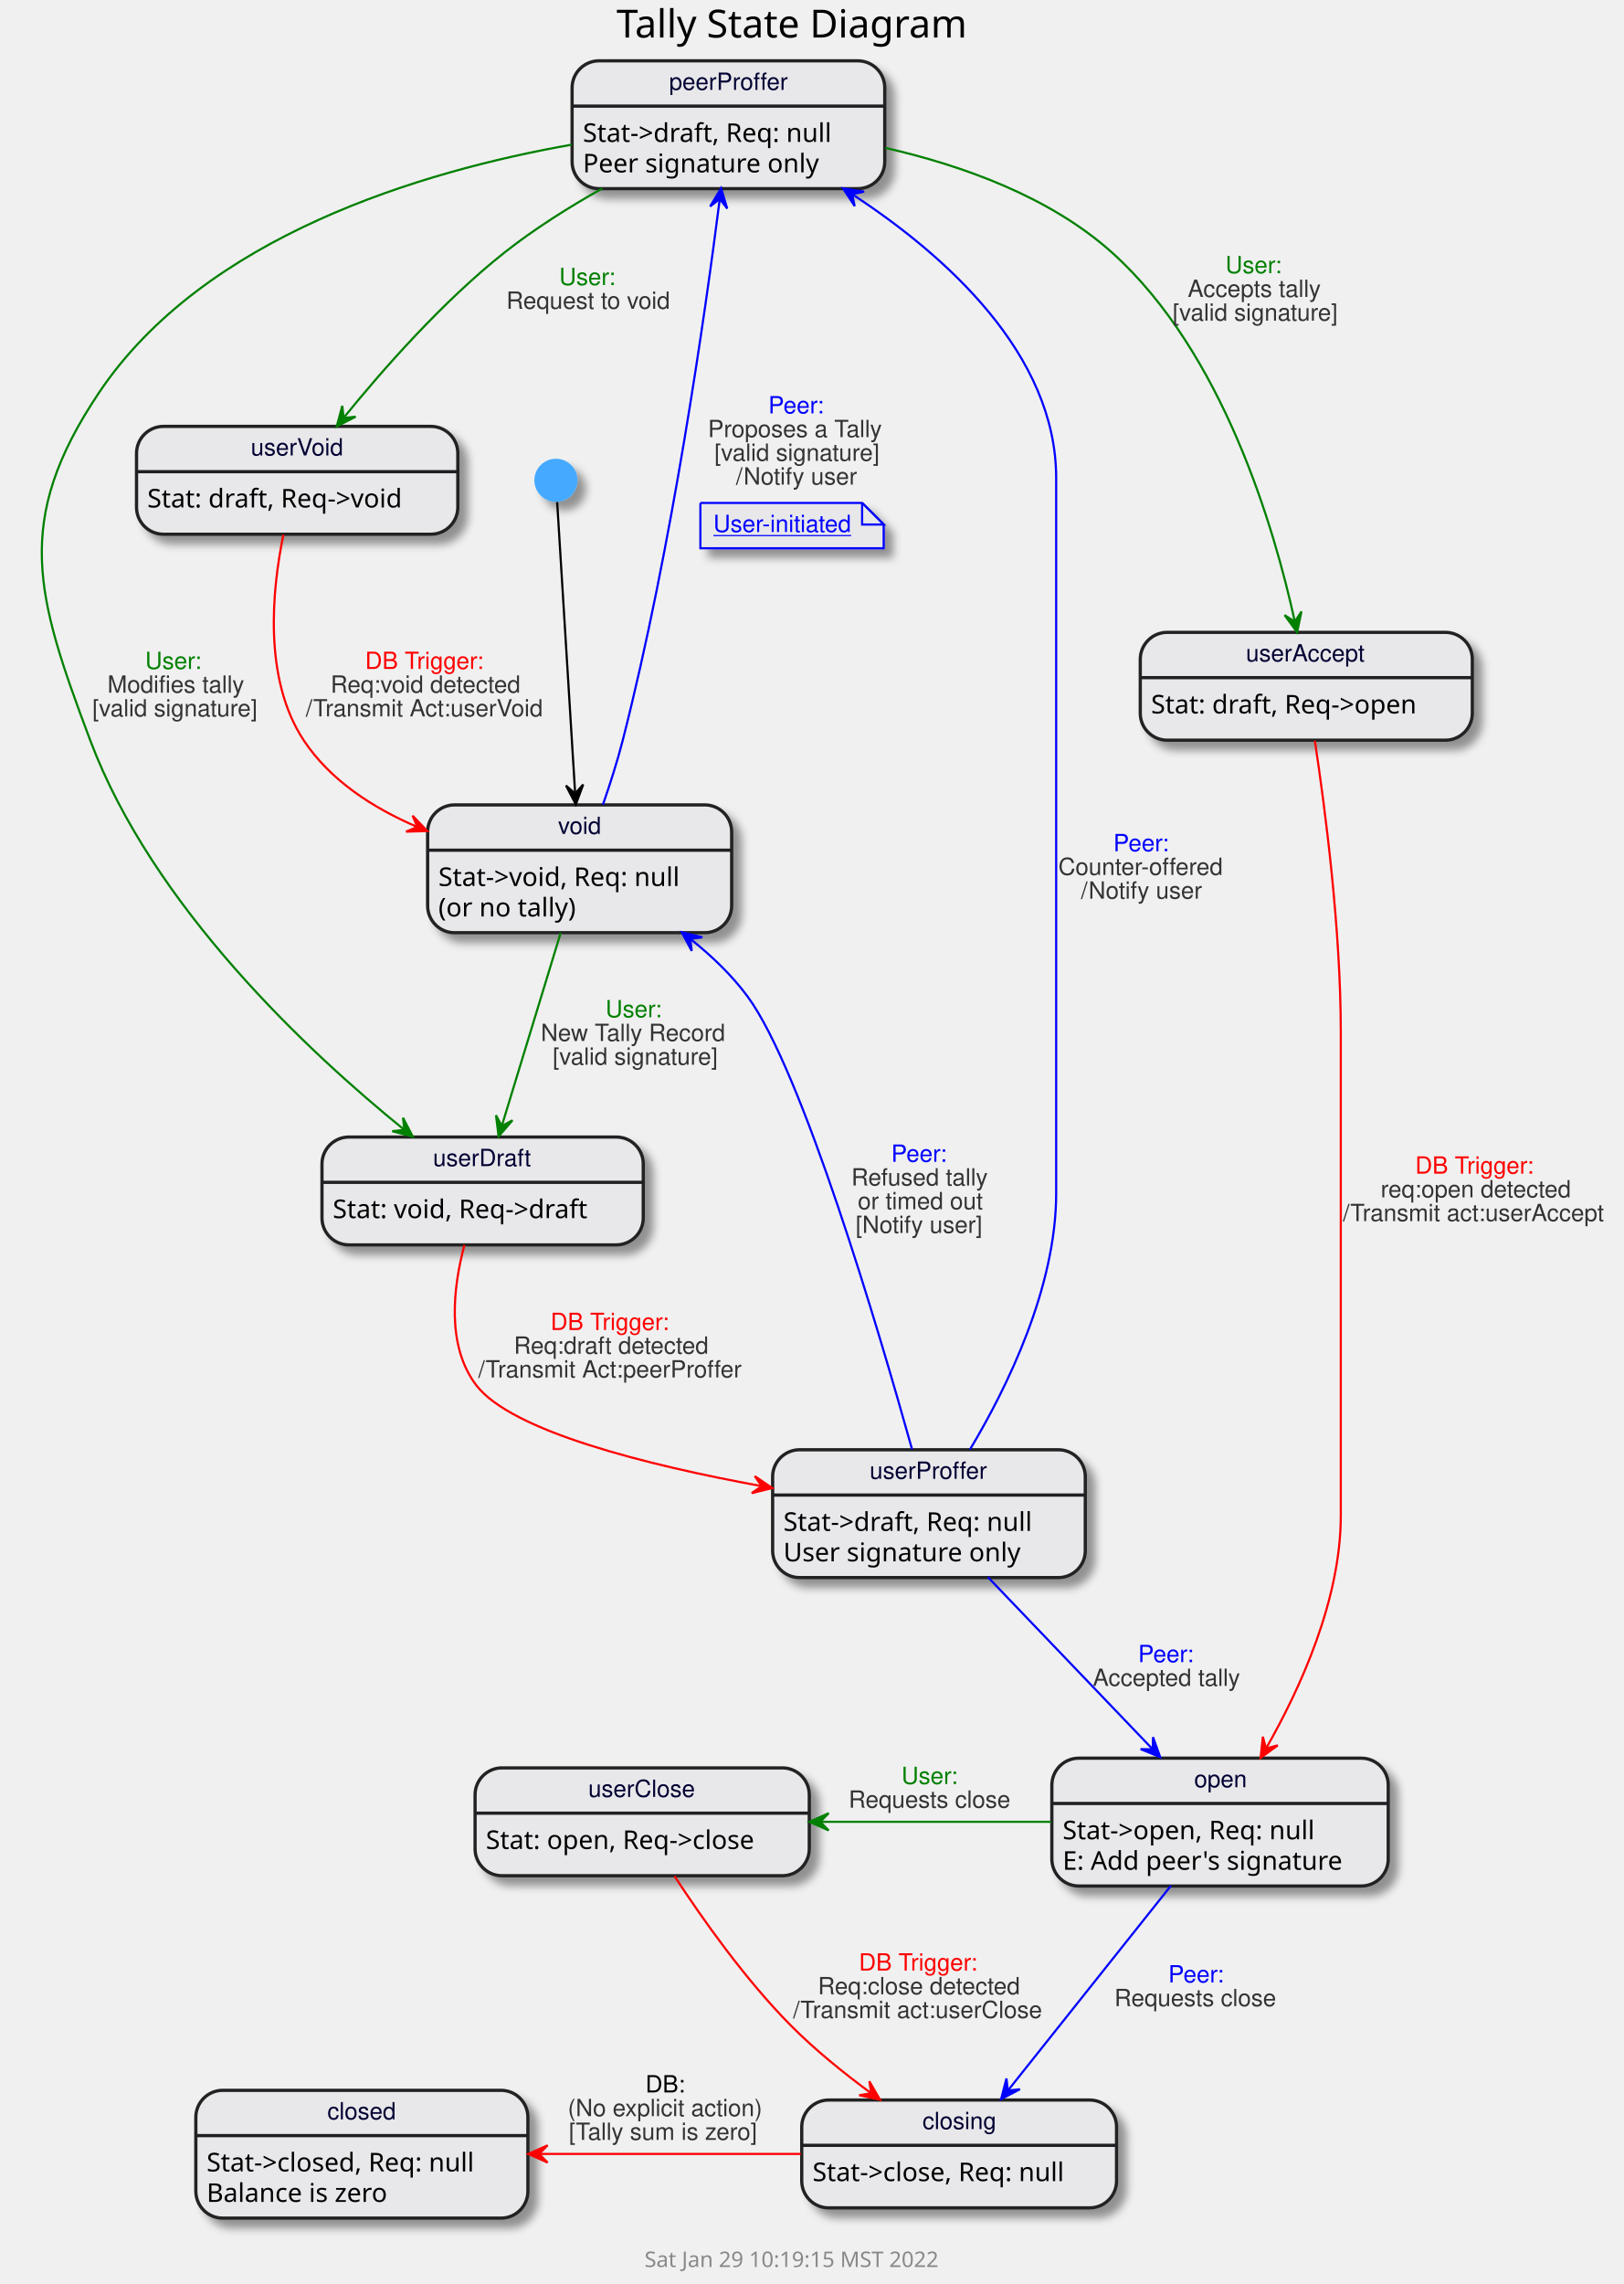
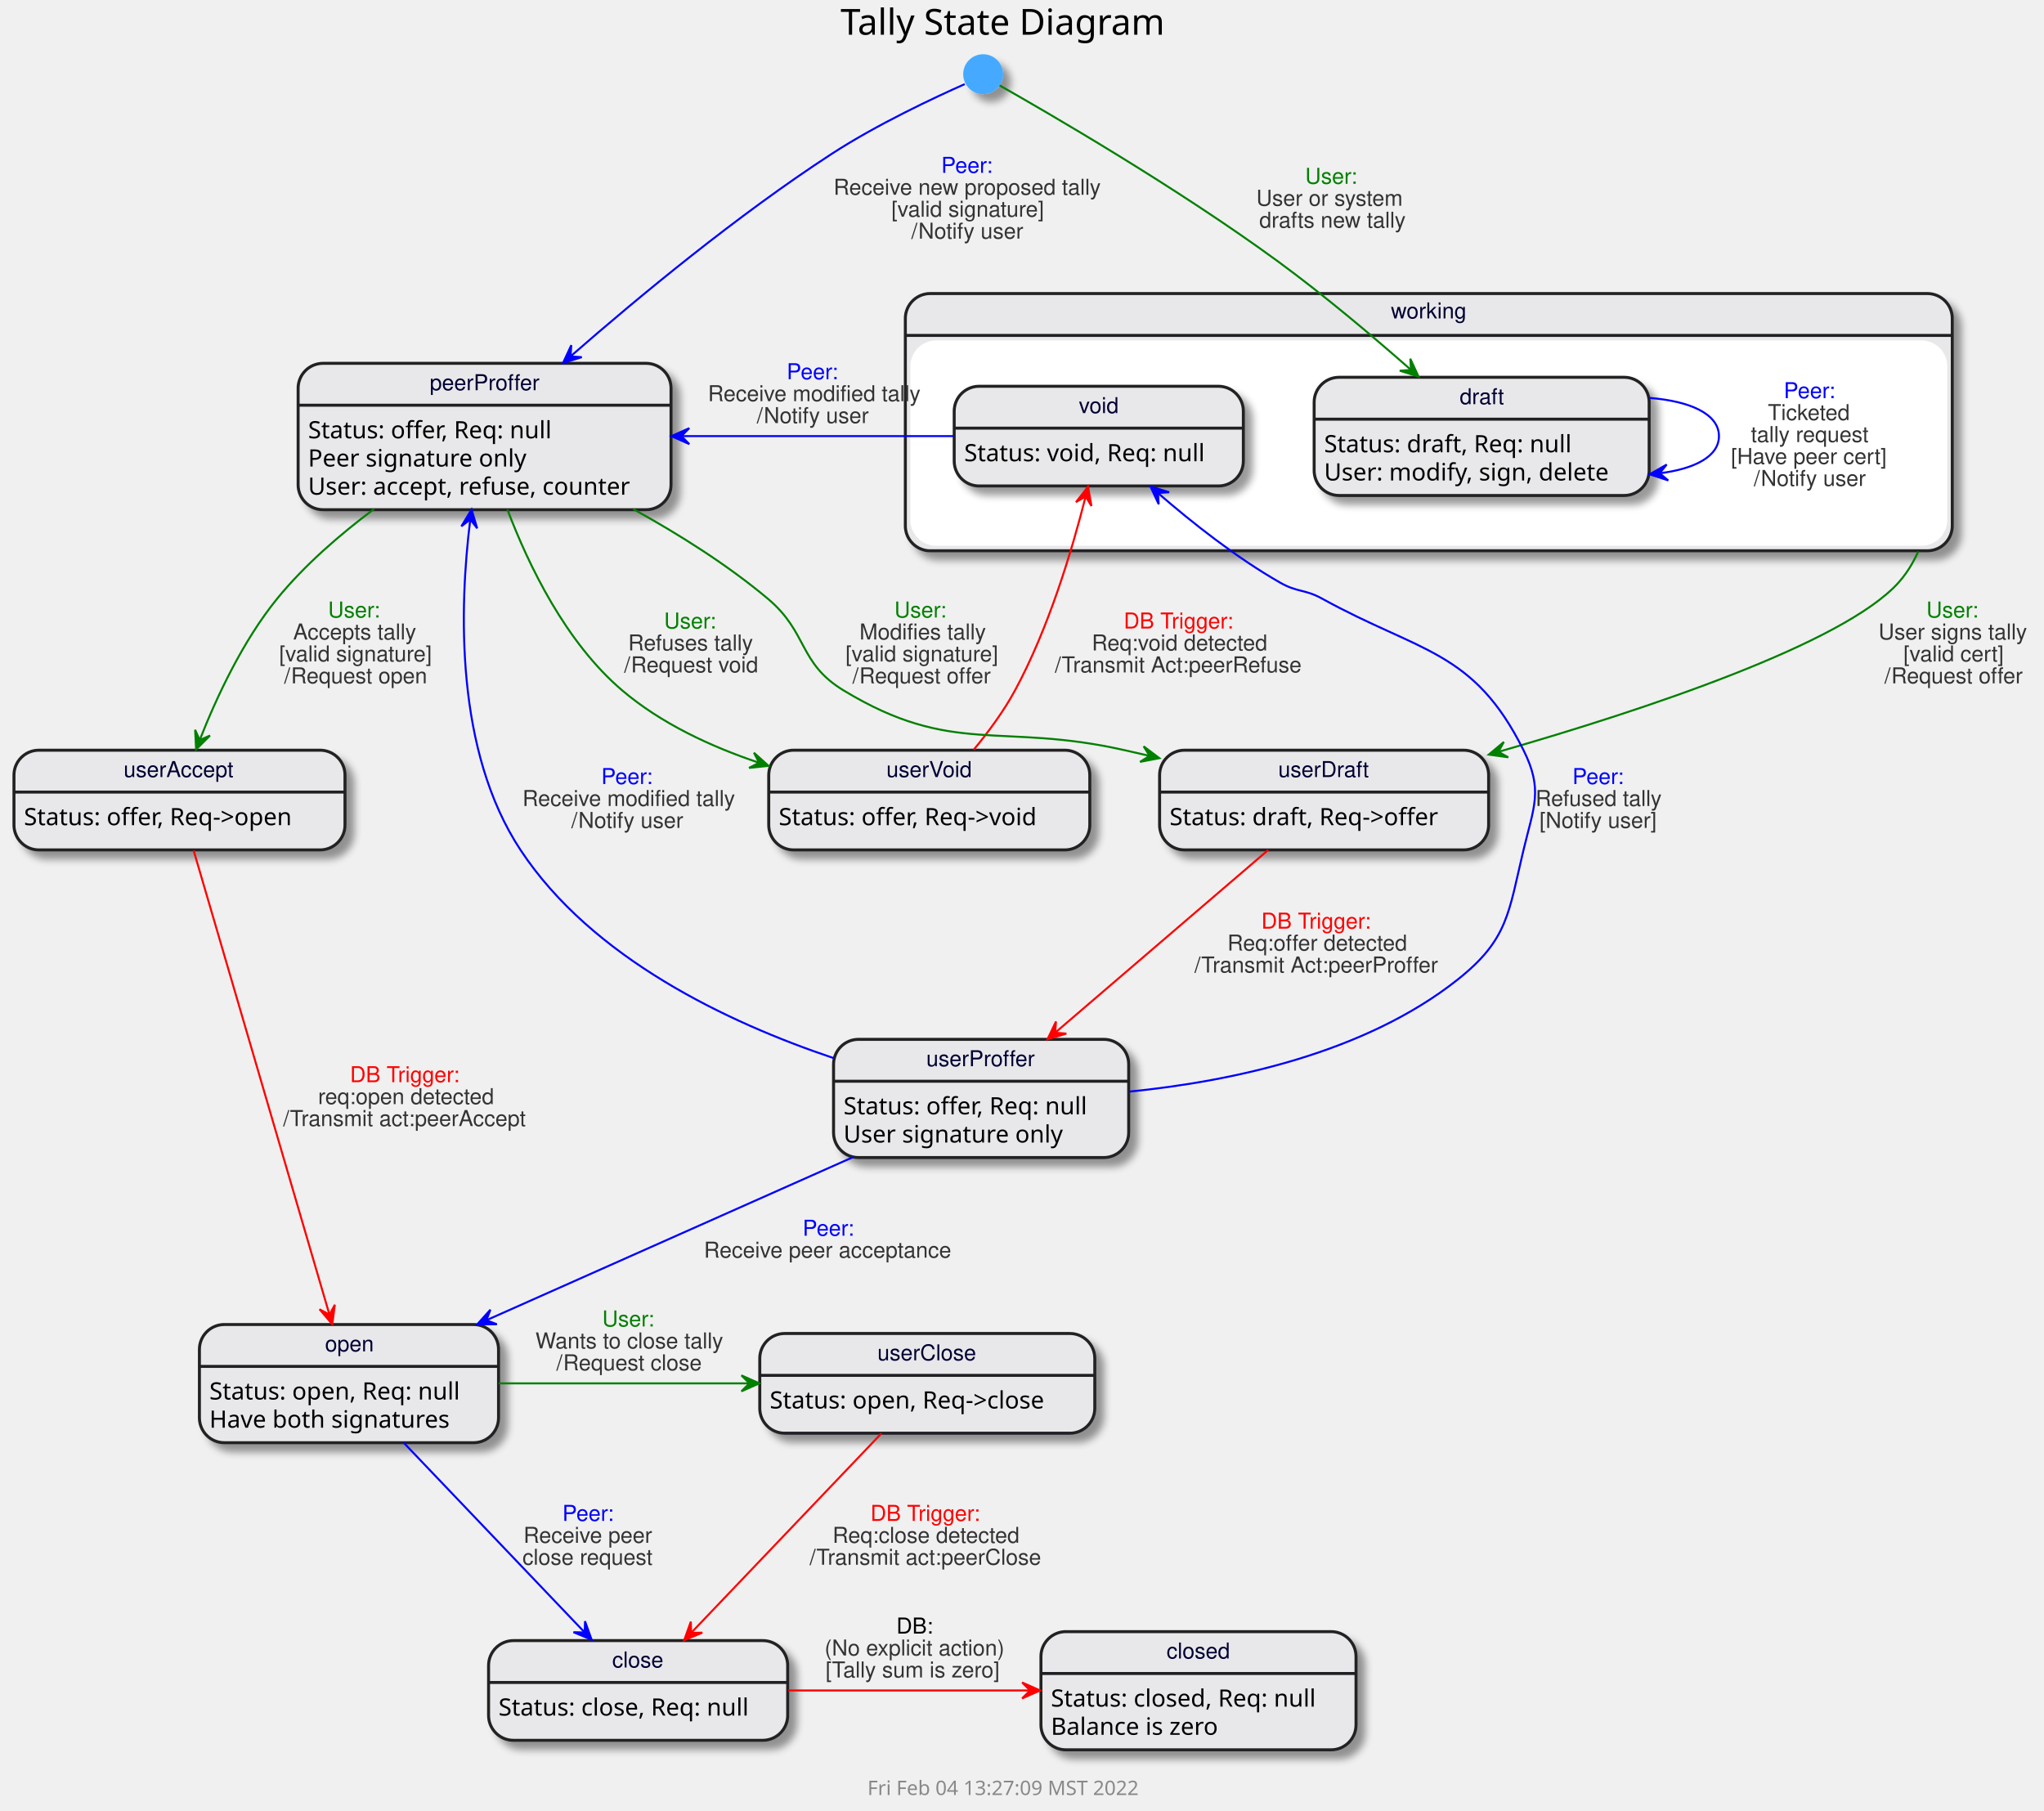
- <svg xmlns="http://www.w3.org/2000/svg" xmlns:xlink="http://www.w3.org/1999/xlink" contentScriptType="application/ecmascript" contentStyleType="text/css" height="1059px" preserveAspectRatio="none" style="width:753px;height:1059px;background:#FFFFFF;" version="1.1" viewBox="0 0 753 1059" width="753px" zoomAndPan="magnify">
+ <svg xmlns="http://www.w3.org/2000/svg" contentScriptType="application/ecmascript" contentStyleType="text/css" height="908px" preserveAspectRatio="none" style="width:1025px;height:908px;background:#FFFFFF;" version="1.1" viewBox="0 0 1025 908" width="1025px" zoomAndPan="magnify">
  <defs>
-     <filter height="300%" id="f16fjpm9zbuofc" width="300%" x="-1" y="-1">
+     <filter height="300%" id="f1y1igtn7e73hd" width="300%" x="-1" y="-1">
      <feGaussianBlur result="blurOut" stdDeviation="2.0" />
      <feColorMatrix in="blurOut" result="blurOut2" type="matrix" values="0 0 0 0 0 0 0 0 0 0 0 0 0 0 0 0 0 0 .4 0" />
      <feOffset dx="4.0" dy="4.0" in="blurOut2" result="blurOut3" />
      <feBlend in="SourceGraphic" in2="blurOut3" mode="normal" />
    </filter>
  </defs>
  <g>
-     <text fill="#000000" font-family="sans-serif" font-size="18" lengthAdjust="spacing" textLength="169" x="285.91" y="17.402">Tally State Diagram</text>
-     <ellipse cx="257.82" cy="222.699" fill="#44AAFF" filter="url(#f16fjpm9zbuofc)" rx="10" ry="10" style="stroke:none;stroke-width:1.0;" />
-     <g id="void">
-       <rect fill="#E8E8EA" filter="url(#f16fjpm9zbuofc)" height="59.266" rx="12.5" ry="12.5" style="stroke:#202024;stroke-width:1.5;" width="141" x="198.32" y="373.199" />
-       <line style="stroke:#202024;stroke-width:1.5;" x1="198.32" x2="339.32" y1="394.199" y2="394.199" />
-       <text fill="#000033" font-family="Helvetica" font-size="11" lengthAdjust="spacing" textLength="20" x="258.82" y="386.669">void</text>
-       <text fill="#000000" font-family="sans-serif" font-size="12" lengthAdjust="spacing" textLength="121" x="203.32" y="410.801">Stat-&gt;void, Req: null</text>
-       <text fill="#000000" font-family="sans-serif" font-size="12" lengthAdjust="spacing" textLength="65" x="203.32" y="424.934">(or no tally)</text>
+     <text fill="#000000" font-family="sans-serif" font-size="18" lengthAdjust="spacing" textLength="169" x="421.5" y="17.402">Tally State Diagram</text>
+     <rect fill="#E8E8EA" filter="url(#f1y1igtn7e73hd)" height="129" rx="12.5" ry="12.5" style="stroke:#202024;stroke-width:1.5;" width="525" x="454" y="147.199" />
+     <rect fill="#FFFFFF" height="102" rx="12.5" ry="12.5" style="stroke:#FFFFFF;stroke-width:1.0;" width="519" x="457" y="171.199" />
+     <line style="stroke:#202024;stroke-width:1.5;" x1="454" x2="979" y1="168.199" y2="168.199" />
+     <text fill="#000033" font-family="Helvetica" font-size="11" lengthAdjust="spacing" textLength="38" x="697.5" y="159.669">working</text>
+     <g id="working.draft">
+       <rect fill="#E8E8EA" filter="url(#f1y1igtn7e73hd)" height="59.266" rx="12.5" ry="12.5" style="stroke:#202024;stroke-width:1.5;" width="168" x="659" y="189.199" />
+       <line style="stroke:#202024;stroke-width:1.5;" x1="659" x2="827" y1="210.199" y2="210.199" />
+       <text fill="#000033" font-family="Helvetica" font-size="11" lengthAdjust="spacing" textLength="22" x="732" y="202.669">draft</text>
+       <text fill="#000000" font-family="sans-serif" font-size="12" lengthAdjust="spacing" textLength="129" x="664" y="226.801">Status: draft, Req: null</text>
+       <text fill="#000000" font-family="sans-serif" font-size="12" lengthAdjust="spacing" textLength="148" x="664" y="240.934">User: modify, sign, delete</text>
+     </g>
+     <g id="working.void">
+       <rect fill="#E8E8EA" filter="url(#f1y1igtn7e73hd)" height="50" rx="12.5" ry="12.5" style="stroke:#202024;stroke-width:1.5;" width="145" x="478.5" y="193.699" />
+       <line style="stroke:#202024;stroke-width:1.5;" x1="478.5" x2="623.5" y1="214.699" y2="214.699" />
+       <text fill="#000033" font-family="Helvetica" font-size="11" lengthAdjust="spacing" textLength="20" x="541" y="207.169">void</text>
+       <text fill="#000000" font-family="sans-serif" font-size="12" lengthAdjust="spacing" textLength="125" x="483.5" y="231.301">Status: void, Req: null</text>
    </g>
    <g id="userVoid">
-       <rect fill="#E8E8EA" filter="url(#f16fjpm9zbuofc)" height="50" rx="12.5" ry="12.5" style="stroke:#202024;stroke-width:1.5;" width="149" x="63.32" y="197.699" />
-       <line style="stroke:#202024;stroke-width:1.5;" x1="63.32" x2="212.32" y1="218.699" y2="218.699" />
-       <text fill="#000033" font-family="Helvetica" font-size="11" lengthAdjust="spacing" textLength="43" x="116.32" y="211.169">userVoid</text>
-       <text fill="#000000" font-family="sans-serif" font-size="12" lengthAdjust="spacing" textLength="129" x="68.32" y="235.301">Stat: draft, Req-&gt;void</text>
+       <rect fill="#E8E8EA" filter="url(#f1y1igtn7e73hd)" height="50" rx="12.5" ry="12.5" style="stroke:#202024;stroke-width:1.5;" width="161" x="385.5" y="376.199" />
+       <line style="stroke:#202024;stroke-width:1.5;" x1="385.5" x2="546.5" y1="397.199" y2="397.199" />
+       <text fill="#000033" font-family="Helvetica" font-size="11" lengthAdjust="spacing" textLength="43" x="444.5" y="389.669">userVoid</text>
+       <text fill="#000000" font-family="sans-serif" font-size="12" lengthAdjust="spacing" textLength="141" x="390.5" y="413.801">Status: offer, Req-&gt;void</text>
    </g>
    <g id="userAccept">
-       <rect fill="#E8E8EA" filter="url(#f16fjpm9zbuofc)" height="50" rx="12.5" ry="12.5" style="stroke:#202024;stroke-width:1.5;" width="154" x="528.82" y="293.199" />
-       <line style="stroke:#202024;stroke-width:1.5;" x1="528.82" x2="682.82" y1="314.199" y2="314.199" />
-       <text fill="#000033" font-family="Helvetica" font-size="11" lengthAdjust="spacing" textLength="56" x="577.82" y="306.669">userAccept</text>
-       <text fill="#000000" font-family="sans-serif" font-size="12" lengthAdjust="spacing" textLength="134" x="533.82" y="330.801">Stat: draft, Req-&gt;open</text>
+       <rect fill="#E8E8EA" filter="url(#f1y1igtn7e73hd)" height="50" rx="12.5" ry="12.5" style="stroke:#202024;stroke-width:1.5;" width="166" x="7" y="376.199" />
+       <line style="stroke:#202024;stroke-width:1.5;" x1="7" x2="173" y1="397.199" y2="397.199" />
+       <text fill="#000033" font-family="Helvetica" font-size="11" lengthAdjust="spacing" textLength="56" x="62" y="389.669">userAccept</text>
+       <text fill="#000000" font-family="sans-serif" font-size="12" lengthAdjust="spacing" textLength="146" x="12" y="413.801">Status: offer, Req-&gt;open</text>
    </g>
    <g id="userDraft">
-       <rect fill="#E8E8EA" filter="url(#f16fjpm9zbuofc)" height="50" rx="12.5" ry="12.5" style="stroke:#202024;stroke-width:1.5;" width="149" x="149.32" y="527.199" />
-       <line style="stroke:#202024;stroke-width:1.5;" x1="149.32" x2="298.32" y1="548.199" y2="548.199" />
-       <text fill="#000033" font-family="Helvetica" font-size="11" lengthAdjust="spacing" textLength="46" x="200.82" y="540.669">userDraft</text>
-       <text fill="#000000" font-family="sans-serif" font-size="12" lengthAdjust="spacing" textLength="129" x="154.32" y="564.801">Stat: void, Req-&gt;draft</text>
+       <rect fill="#E8E8EA" filter="url(#f1y1igtn7e73hd)" height="50" rx="12.5" ry="12.5" style="stroke:#202024;stroke-width:1.5;" width="165" x="581.5" y="376.199" />
+       <line style="stroke:#202024;stroke-width:1.5;" x1="581.5" x2="746.5" y1="397.199" y2="397.199" />
+       <text fill="#000033" font-family="Helvetica" font-size="11" lengthAdjust="spacing" textLength="46" x="641" y="389.669">userDraft</text>
+       <text fill="#000000" font-family="sans-serif" font-size="12" lengthAdjust="spacing" textLength="145" x="586.5" y="413.801">Status: draft, Req-&gt;offer</text>
    </g>
    <g id="userClose">
-       <rect fill="#E8E8EA" filter="url(#f16fjpm9zbuofc)" height="50" rx="12.5" ry="12.5" style="stroke:#202024;stroke-width:1.5;" width="155" x="220.32" y="819.699" />
-       <line style="stroke:#202024;stroke-width:1.5;" x1="220.32" x2="375.32" y1="840.699" y2="840.699" />
-       <text fill="#000033" font-family="Helvetica" font-size="11" lengthAdjust="spacing" textLength="50" x="272.82" y="833.169">userClose</text>
-       <text fill="#000000" font-family="sans-serif" font-size="12" lengthAdjust="spacing" textLength="135" x="225.32" y="857.301">Stat: open, Req-&gt;close</text>
+       <rect fill="#E8E8EA" filter="url(#f1y1igtn7e73hd)" height="50" rx="12.5" ry="12.5" style="stroke:#202024;stroke-width:1.5;" width="168" x="381" y="668.699" />
+       <line style="stroke:#202024;stroke-width:1.5;" x1="381" x2="549" y1="689.699" y2="689.699" />
+       <text fill="#000033" font-family="Helvetica" font-size="11" lengthAdjust="spacing" textLength="50" x="440" y="682.169">userClose</text>
+       <text fill="#000000" font-family="sans-serif" font-size="12" lengthAdjust="spacing" textLength="148" x="386" y="706.301">Status: open, Req-&gt;close</text>
    </g>
    <g id="open">
-       <rect fill="#E8E8EA" filter="url(#f16fjpm9zbuofc)" height="59.266" rx="12.5" ry="12.5" style="stroke:#202024;stroke-width:1.5;" width="156" x="487.82" y="815.199" />
-       <line style="stroke:#202024;stroke-width:1.5;" x1="487.82" x2="643.82" y1="836.199" y2="836.199" />
-       <text fill="#000033" font-family="Helvetica" font-size="11" lengthAdjust="spacing" textLength="24" x="553.82" y="828.669">open</text>
-       <text fill="#000000" font-family="sans-serif" font-size="12" lengthAdjust="spacing" textLength="126" x="492.82" y="852.801">Stat-&gt;open, Req: null</text>
-       <text fill="#000000" font-family="sans-serif" font-size="12" lengthAdjust="spacing" textLength="136" x="492.82" y="866.934">E: Add peer's signature</text>
+       <rect fill="#E8E8EA" filter="url(#f1y1igtn7e73hd)" height="59.266" rx="12.5" ry="12.5" style="stroke:#202024;stroke-width:1.5;" width="150" x="100" y="664.199" />
+       <line style="stroke:#202024;stroke-width:1.5;" x1="100" x2="250" y1="685.199" y2="685.199" />
+       <text fill="#000033" font-family="Helvetica" font-size="11" lengthAdjust="spacing" textLength="24" x="163" y="677.669">open</text>
+       <text fill="#000000" font-family="sans-serif" font-size="12" lengthAdjust="spacing" textLength="130" x="105" y="701.801">Status: open, Req: null</text>
+       <text fill="#000000" font-family="sans-serif" font-size="12" lengthAdjust="spacing" textLength="122" x="105" y="715.934">Have both signatures</text>
    </g>
-     <g id="closing">
-       <rect fill="#E8E8EA" filter="url(#f16fjpm9zbuofc)" height="50" rx="12.5" ry="12.5" style="stroke:#202024;stroke-width:1.5;" width="146" x="371.82" y="973.699" />
-       <line style="stroke:#202024;stroke-width:1.5;" x1="371.82" x2="517.82" y1="994.699" y2="994.699" />
-       <text fill="#000033" font-family="Helvetica" font-size="11" lengthAdjust="spacing" textLength="34" x="427.82" y="987.169">closing</text>
-       <text fill="#000000" font-family="sans-serif" font-size="12" lengthAdjust="spacing" textLength="126" x="376.82" y="1011.301">Stat-&gt;close, Req: null</text>
+     <g id="close">
+       <rect fill="#E8E8EA" filter="url(#f1y1igtn7e73hd)" height="50" rx="12.5" ry="12.5" style="stroke:#202024;stroke-width:1.5;" width="150" x="245" y="822.699" />
+       <line style="stroke:#202024;stroke-width:1.5;" x1="245" x2="395" y1="843.699" y2="843.699" />
+       <text fill="#000033" font-family="Helvetica" font-size="11" lengthAdjust="spacing" textLength="26" x="307" y="836.169">close</text>
+       <text fill="#000000" font-family="sans-serif" font-size="12" lengthAdjust="spacing" textLength="130" x="250" y="860.301">Status: close, Req: null</text>
    </g>
    <g id="peerProffer">
-       <rect fill="#E8E8EA" filter="url(#f16fjpm9zbuofc)" height="59.266" rx="12.5" ry="12.5" style="stroke:#202024;stroke-width:1.5;" width="145" x="265.32" y="28.199" />
-       <line style="stroke:#202024;stroke-width:1.5;" x1="265.32" x2="410.32" y1="49.199" y2="49.199" />
-       <text fill="#000033" font-family="Helvetica" font-size="11" lengthAdjust="spacing" textLength="55" x="310.32" y="41.669">peerProffer</text>
-       <text fill="#000000" font-family="sans-serif" font-size="12" lengthAdjust="spacing" textLength="125" x="270.32" y="65.801">Stat-&gt;draft, Req: null</text>
-       <text fill="#000000" font-family="sans-serif" font-size="12" lengthAdjust="spacing" textLength="110" x="270.32" y="79.934">Peer signature only</text>
+       <rect fill="#E8E8EA" filter="url(#f1y1igtn7e73hd)" height="73.398" rx="12.5" ry="12.5" style="stroke:#202024;stroke-width:1.5;" width="187" x="149.5" y="182.199" />
+       <line style="stroke:#202024;stroke-width:1.5;" x1="149.5" x2="336.5" y1="203.199" y2="203.199" />
+       <text fill="#000033" font-family="Helvetica" font-size="11" lengthAdjust="spacing" textLength="55" x="215.5" y="195.669">peerProffer</text>
+       <text fill="#000000" font-family="sans-serif" font-size="12" lengthAdjust="spacing" textLength="128" x="154.5" y="219.801">Status: offer, Req: null</text>
+       <text fill="#000000" font-family="sans-serif" font-size="12" lengthAdjust="spacing" textLength="110" x="154.5" y="233.934">Peer signature only</text>
+       <text fill="#000000" font-family="sans-serif" font-size="12" lengthAdjust="spacing" textLength="167" x="154.5" y="248.066">User: accept, refuse, counter</text>
    </g>
    <g id="userProffer">
-       <rect fill="#E8E8EA" filter="url(#f16fjpm9zbuofc)" height="59.266" rx="12.5" ry="12.5" style="stroke:#202024;stroke-width:1.5;" width="145" x="358.32" y="672.199" />
-       <line style="stroke:#202024;stroke-width:1.5;" x1="358.32" x2="503.32" y1="693.199" y2="693.199" />
-       <text fill="#000033" font-family="Helvetica" font-size="11" lengthAdjust="spacing" textLength="55" x="403.32" y="685.669">userProffer</text>
-       <text fill="#000000" font-family="sans-serif" font-size="12" lengthAdjust="spacing" textLength="125" x="363.32" y="709.801">Stat-&gt;draft, Req: null</text>
-       <text fill="#000000" font-family="sans-serif" font-size="12" lengthAdjust="spacing" textLength="110" x="363.32" y="723.934">User signature only</text>
+       <rect fill="#E8E8EA" filter="url(#f1y1igtn7e73hd)" height="59.266" rx="12.5" ry="12.5" style="stroke:#202024;stroke-width:1.5;" width="148" x="418" y="521.199" />
+       <line style="stroke:#202024;stroke-width:1.5;" x1="418" x2="566" y1="542.199" y2="542.199" />
+       <text fill="#000033" font-family="Helvetica" font-size="11" lengthAdjust="spacing" textLength="55" x="464.5" y="534.669">userProffer</text>
+       <text fill="#000000" font-family="sans-serif" font-size="12" lengthAdjust="spacing" textLength="128" x="423" y="558.801">Status: offer, Req: null</text>
+       <text fill="#000000" font-family="sans-serif" font-size="12" lengthAdjust="spacing" textLength="110" x="423" y="572.934">User signature only</text>
    </g>
    <g id="closed">
-       <rect fill="#E8E8EA" filter="url(#f16fjpm9zbuofc)" height="59.266" rx="12.5" ry="12.5" style="stroke:#202024;stroke-width:1.5;" width="154" x="90.82" y="969.199" />
-       <line style="stroke:#202024;stroke-width:1.5;" x1="90.82" x2="244.82" y1="990.199" y2="990.199" />
-       <text fill="#000033" font-family="Helvetica" font-size="11" lengthAdjust="spacing" textLength="32" x="151.82" y="982.669">closed</text>
-       <text fill="#000000" font-family="sans-serif" font-size="12" lengthAdjust="spacing" textLength="134" x="95.82" y="1006.801">Stat-&gt;closed, Req: null</text>
-       <text fill="#000000" font-family="sans-serif" font-size="12" lengthAdjust="spacing" textLength="87" x="95.82" y="1020.934">Balance is zero</text>
+       <rect fill="#E8E8EA" filter="url(#f1y1igtn7e73hd)" height="59.266" rx="12.5" ry="12.5" style="stroke:#202024;stroke-width:1.5;" width="158" x="522" y="818.199" />
+       <line style="stroke:#202024;stroke-width:1.5;" x1="522" x2="680" y1="839.199" y2="839.199" />
+       <text fill="#000033" font-family="Helvetica" font-size="11" lengthAdjust="spacing" textLength="32" x="585" y="831.669">closed</text>
+       <text fill="#000000" font-family="sans-serif" font-size="12" lengthAdjust="spacing" textLength="138" x="527" y="855.801">Status: closed, Req: null</text>
+       <text fill="#000000" font-family="sans-serif" font-size="12" lengthAdjust="spacing" textLength="87" x="527" y="869.934">Balance is zero</text>
    </g>
-     <path d="M258.39,232.769 C259.9,257.299 264.14,325.889 266.73,367.739 " fill="none" id="*start-to-void" style="stroke:#000000;stroke-width:1.0;" />
-     <polygon fill="#000000" points="267.05,372.959,270.478,363.726,266.736,367.969,262.493,364.228,267.05,372.959" style="stroke:#000000;stroke-width:1.0;" />
-     <path d="M279.61,373.109 C282.9,363.679 286.3,353.079 288.82,343.199 C311.65,253.819 326.98,145.889 333.8,92.299 " fill="none" id="void-to-peerProffer" style="stroke:#0000FF;stroke-width:1.0;" />
-     <polygon fill="#0000FF" points="334.43,87.279,329.33,95.705,333.801,92.24,337.266,96.711,334.43,87.279" style="stroke:#0000FF;stroke-width:1.0;" />
-     <text fill="#0000FF" font-family="Helvetica" font-size="11" lengthAdjust="spacing" textLength="26" x="356.32" y="191.669">Peer:</text>
-     <text fill="#333333" font-family="Helvetica" font-size="11" lengthAdjust="spacing" textLength="82" x="328.32" y="202.669">Proposes a Tally</text>
-     <text fill="#333333" font-family="Helvetica" font-size="11" lengthAdjust="spacing" textLength="76" x="331.32" y="213.669">[valid signature]</text>
-     <text fill="#333333" font-family="Helvetica" font-size="11" lengthAdjust="spacing" textLength="56" x="341.32" y="224.669">/Notify user</text>
-     <path d="M324.82,233.199 L324.82,254.199 L409.82,254.199 L409.82,243.199 L399.82,233.199 L324.82,233.199 " fill="#E8E8EA" filter="url(#f16fjpm9zbuofc)" style="stroke:#0000FF;stroke-width:1.0;" />
-     <path d="M399.82,233.199 L399.82,243.199 L409.82,243.199 L399.82,233.199 " fill="#E8E8EA" style="stroke:#0000FF;stroke-width:1.0;" />
-     <a href="../Tallies.md#establishing-a-tally" target="_top" title="Can't happen until our user uses a connection ticket to connect to the propser's system and exchange keys" xlink:actuate="onRequest" xlink:href="../Tallies.md#establishing-a-tally" xlink:show="new" xlink:title="Can't happen until our user uses a connection ticket to connect to the propser's system and exchange keys" xlink:type="simple">
-       <text fill="#0000FF" font-family="Helvetica" font-size="11" lengthAdjust="spacing" text-decoration="underline" textLength="64" x="330.82" y="246.669">User-initiated</text>
-     </a>
-     <path d="M260.04,432.489 C252.18,458.269 240.69,495.899 232.78,521.849 " fill="none" id="void-to-userDraft" style="stroke:#008000;stroke-width:1.0;" />
-     <polygon fill="#008000" points="231.24,526.879,237.688,519.435,232.696,522.096,230.035,517.104,231.24,526.879" style="stroke:#008000;stroke-width:1.0;" />
-     <text fill="#008000" font-family="Helvetica" font-size="11" lengthAdjust="spacing" textLength="27" x="280.82" y="471.669">User:</text>
-     <text fill="#333333" font-family="Helvetica" font-size="11" lengthAdjust="spacing" textLength="87" x="250.82" y="482.669">New Tally Record</text>
-     <text fill="#333333" font-family="Helvetica" font-size="11" lengthAdjust="spacing" textLength="76" x="256.32" y="493.669">[valid signature]</text>
-     <path d="M131.44,247.899 C126.11,273.739 122.07,314.799 140.82,343.199 C153.15,361.869 173.04,374.669 193.5,383.409 " fill="none" id="userVoid-to-void" style="stroke:#FF0000;stroke-width:1.0;" />
-     <polygon fill="#FF0000" points="198.15,385.319,191.343,378.201,193.524,383.421,188.305,385.602,198.15,385.319" style="stroke:#FF0000;stroke-width:1.0;" />
-     <text fill="#FF0000" font-family="Helvetica" font-size="11" lengthAdjust="spacing" textLength="56" x="169.32" y="310.169">DB Trigger:</text>
-     <text fill="#333333" font-family="Helvetica" font-size="11" lengthAdjust="spacing" textLength="88" x="153.32" y="321.169">Req:void detected</text>
-     <text fill="#333333" font-family="Helvetica" font-size="11" lengthAdjust="spacing" textLength="111" x="141.82" y="332.169">/Transmit Act:userVoid</text>
-     <path d="M279.35,87.339 C263.92,96.019 247.71,106.199 233.82,117.199 C205.29,139.809 177.7,171.149 159.48,193.599 " fill="none" id="peerProffer-to-userVoid" style="stroke:#008000;stroke-width:1.0;" />
-     <polygon fill="#008000" points="156.19,197.679,164.96,193.197,159.334,193.792,158.74,188.166,156.19,197.679" style="stroke:#008000;stroke-width:1.0;" />
-     <text fill="#008000" font-family="Helvetica" font-size="11" lengthAdjust="spacing" textLength="27" x="259.32" y="132.169">User:</text>
-     <text fill="#333333" font-family="Helvetica" font-size="11" lengthAdjust="spacing" textLength="76" x="234.82" y="143.169">Request to void</text>
-     <path d="M265.13,67.079 C195.69,79.359 94.6,109.369 45.82,182.199 C6,241.669 16.65,276.199 41.82,343.199 C70.9,420.589 143.28,488.029 187.51,523.849 " fill="none" id="peerProffer-to-userDraft" style="stroke:#008000;stroke-width:1.0;" />
-     <polygon fill="#008000" points="191.43,527.009,186.913,518.257,187.53,523.88,181.907,524.498,191.43,527.009" style="stroke:#008000;stroke-width:1.0;" />
-     <text fill="#008000" font-family="Helvetica" font-size="11" lengthAdjust="spacing" textLength="27" x="67.32" y="310.169">User:</text>
-     <text fill="#333333" font-family="Helvetica" font-size="11" lengthAdjust="spacing" textLength="62" x="49.82" y="321.169">Modifies tally</text>
-     <text fill="#333333" font-family="Helvetica" font-size="11" lengthAdjust="spacing" textLength="76" x="42.82" y="332.169">[valid signature]</text>
-     <path d="M410.59,68.579 C445.88,76.599 486.81,91.089 515.82,117.199 C567.23,163.459 590.99,244.739 600.46,288.069 " fill="none" id="peerProffer-to-userAccept" style="stroke:#008000;stroke-width:1.0;" />
-     <polygon fill="#008000" points="601.55,293.159,603.583,283.522,600.506,288.269,595.759,285.192,601.55,293.159" style="stroke:#008000;stroke-width:1.0;" />
-     <text fill="#008000" font-family="Helvetica" font-size="11" lengthAdjust="spacing" textLength="27" x="568.32" y="126.669">User:</text>
-     <text fill="#333333" font-family="Helvetica" font-size="11" lengthAdjust="spacing" textLength="62" x="550.82" y="137.669">Accepts tally</text>
-     <text fill="#333333" font-family="Helvetica" font-size="11" lengthAdjust="spacing" textLength="76" x="543.82" y="148.669">[valid signature]</text>
-     <path d="M609.78,343.439 C614.52,374.639 621.82,430.549 621.82,478.699 C621.82,478.699 621.82,478.699 621.82,702.699 C621.82,741.829 602.97,783.019 587.14,810.709 " fill="none" id="userAccept-to-open" style="stroke:#FF0000;stroke-width:1.0;" />
-     <polygon fill="#FF0000" points="584.63,815.039,592.595,809.246,587.131,810.71,585.667,805.245,584.63,815.039" style="stroke:#FF0000;stroke-width:1.0;" />
-     <text fill="#FF0000" font-family="Helvetica" font-size="11" lengthAdjust="spacing" textLength="56" x="656.32" y="544.169">DB Trigger:</text>
-     <text fill="#333333" font-family="Helvetica" font-size="11" lengthAdjust="spacing" textLength="88" x="640.32" y="555.169">req:open detected</text>
-     <text fill="#333333" font-family="Helvetica" font-size="11" lengthAdjust="spacing" textLength="123" x="622.82" y="566.169">/Transmit act:userAccept</text>
-     <path d="M215.39,577.229 C210.19,596.719 206.89,623.859 220.82,642.199 C237.12,663.659 300.27,679.349 353.1,689.039 " fill="none" id="userDraft-to-userProffer" style="stroke:#FF0000;stroke-width:1.0;" />
-     <polygon fill="#FF0000" points="358.18,689.959,350.032,684.426,353.259,689.072,348.613,692.299,358.18,689.959" style="stroke:#FF0000;stroke-width:1.0;" />
-     <text fill="#FF0000" font-family="Helvetica" font-size="11" lengthAdjust="spacing" textLength="56" x="255.32" y="616.669">DB Trigger:</text>
-     <text fill="#333333" font-family="Helvetica" font-size="11" lengthAdjust="spacing" textLength="90" x="238.32" y="627.669">Req:draft detected</text>
-     <text fill="#333333" font-family="Helvetica" font-size="11" lengthAdjust="spacing" textLength="123" x="221.82" y="638.669">/Transmit Act:peerProffer</text>
-     <path d="M458.14,731.229 C480.23,754.299 511.34,786.789 534.45,810.929 " fill="none" id="userProffer-to-open" style="stroke:#0000FF;stroke-width:1.0;" />
-     <polygon fill="#0000FF" points="538.08,814.729,534.75,805.461,534.624,811.116,528.968,810.99,538.08,814.729" style="stroke:#0000FF;stroke-width:1.0;" />
-     <text fill="#0000FF" font-family="Helvetica" font-size="11" lengthAdjust="spacing" textLength="26" x="527.82" y="770.669">Peer:</text>
-     <text fill="#333333" font-family="Helvetica" font-size="11" lengthAdjust="spacing" textLength="68" x="506.82" y="781.669">Accepted tally</text>
-     <path d="M422.98,671.979 C407.45,616.409 372.08,496.619 346.82,462.199 C339.55,452.289 330.13,443.289 320.36,435.489 " fill="none" id="userProffer-to-void" style="stroke:#0000FF;stroke-width:1.0;" />
-     <polygon fill="#0000FF" points="316.16,432.219,320.802,440.906,320.104,435.292,325.718,434.594,316.16,432.219" style="stroke:#0000FF;stroke-width:1.0;" />
-     <text fill="#0000FF" font-family="Helvetica" font-size="11" lengthAdjust="spacing" textLength="26" x="413.32" y="538.669">Peer:</text>
-     <text fill="#333333" font-family="Helvetica" font-size="11" lengthAdjust="spacing" textLength="63" x="394.82" y="549.669">Refused tally</text>
-     <text fill="#333333" font-family="Helvetica" font-size="11" lengthAdjust="spacing" textLength="57" x="397.82" y="560.669">or timed out</text>
-     <text fill="#333333" font-family="Helvetica" font-size="11" lengthAdjust="spacing" textLength="59" x="396.82" y="571.669">[Notify user]</text>
-     <path d="M449.82,672.109 C467.06,643.329 489.82,597.049 489.82,553.199 C489.82,221.699 489.82,221.699 489.82,221.699 C489.82,164.089 438.41,118.359 395.39,90.169 " fill="none" id="userProffer-to-peerProffer" style="stroke:#0000FF;stroke-width:1.0;" />
-     <polygon fill="#0000FF" points="390.99,87.329,396.378,95.574,395.189,90.043,400.72,88.855,390.99,87.329" style="stroke:#0000FF;stroke-width:1.0;" />
-     <text fill="#0000FF" font-family="Helvetica" font-size="11" lengthAdjust="spacing" textLength="26" x="516.32" y="394.669">Peer:</text>
-     <text fill="#333333" font-family="Helvetica" font-size="11" lengthAdjust="spacing" textLength="77" x="490.82" y="405.669">Counter-offered</text>
-     <text fill="#333333" font-family="Helvetica" font-size="11" lengthAdjust="spacing" textLength="56" x="501.32" y="416.669">/Notify user</text>
-     <path d="M380.76,844.699 C414.8,844.699 454.01,844.699 487.55,844.699 " fill="none" id="userClose-backto-open" style="stroke:#008000;stroke-width:1.0;" />
-     <polygon fill="#008000" points="375.34,844.699,384.34,848.699,380.34,844.699,384.34,840.699,375.34,844.699" style="stroke:#008000;stroke-width:1.0;" />
-     <text fill="#008000" font-family="Helvetica" font-size="11" lengthAdjust="spacing" textLength="27" x="418.07" y="827.169">User:</text>
-     <text fill="#333333" font-family="Helvetica" font-size="11" lengthAdjust="spacing" textLength="76" x="393.57" y="838.169">Requests close</text>
-     <path d="M543.07,874.289 C521.49,901.389 489.26,941.879 467.66,969.019 " fill="none" id="open-to-closing" style="stroke:#0000FF;stroke-width:1.0;" />
-     <polygon fill="#0000FF" points="464.29,973.249,473.024,968.697,467.403,969.337,466.763,963.716,464.29,973.249" style="stroke:#0000FF;stroke-width:1.0;" />
-     <text fill="#0000FF" font-family="Helvetica" font-size="11" lengthAdjust="spacing" textLength="26" x="541.82" y="919.169">Peer:</text>
-     <text fill="#333333" font-family="Helvetica" font-size="11" lengthAdjust="spacing" textLength="76" x="516.82" y="930.169">Requests close</text>
-     <path d="M312.81,869.869 C325.75,889.689 345.65,917.859 366.82,939.199 C377.96,950.429 391.36,961.249 403.89,970.469 " fill="none" id="userClose-to-closing" style="stroke:#FF0000;stroke-width:1.0;" />
-     <polygon fill="#FF0000" points="408.1,973.539,403.178,965.009,404.058,970.597,398.47,971.477,408.1,973.539" style="stroke:#FF0000;stroke-width:1.0;" />
-     <text fill="#FF0000" font-family="Helvetica" font-size="11" lengthAdjust="spacing" textLength="56" x="398.32" y="913.669">DB Trigger:</text>
-     <text fill="#333333" font-family="Helvetica" font-size="11" lengthAdjust="spacing" textLength="94" x="379.32" y="924.669">Req:close detected</text>
-     <text fill="#333333" font-family="Helvetica" font-size="11" lengthAdjust="spacing" textLength="117" x="367.82" y="935.669">/Transmit act:userClose</text>
-     <path d="M250.13,998.699 C288.62,998.699 334.1,998.699 371.41,998.699 " fill="none" id="closed-backto-closing" style="stroke:#FF0000;stroke-width:1.0;" />
-     <polygon fill="#FF0000" points="244.98,998.699,253.98,1002.699,249.98,998.699,253.98,994.699,244.98,998.699" style="stroke:#FF0000;stroke-width:1.0;" />
-     <text fill="#000000" font-family="Helvetica" font-size="11" lengthAdjust="spacing" textLength="18" x="299.32" y="970.169">DB:</text>
-     <text fill="#333333" font-family="Helvetica" font-size="11" lengthAdjust="spacing" textLength="90" x="263.32" y="981.169">(No explicit action)</text>
-     <text fill="#333333" font-family="Helvetica" font-size="11" lengthAdjust="spacing" textLength="89" x="263.82" y="992.169">[Tally sum is zero]</text>
-     <text fill="#888888" font-family="sans-serif" font-size="10" lengthAdjust="spacing" textLength="143" x="298.91" y="1051.133">Sat Jan 29 10:19:15 MST 2022</text>
+     <ellipse cx="493" cy="37.199" fill="#44AAFF" filter="url(#f1y1igtn7e73hd)" rx="10" ry="10" style="stroke:none;stroke-width:1.0;" />
+     <path d="M501.29,42.849 C524.2,55.819 590.08,93.899 641,131.199 C664,148.049 688.41,168.639 707.58,185.499 " fill="none" id="*start-to-draft" style="stroke:#008000;stroke-width:1.0;" />
+     <polygon fill="#008000" points="711.34,188.829,707.218,179.885,707.583,185.53,701.938,185.895,711.34,188.829" style="stroke:#008000;stroke-width:1.0;" />
+     <text fill="#008000" font-family="Helvetica" font-size="11" lengthAdjust="spacing" textLength="27" x="654.5" y="92.169">User:</text>
+     <text fill="#333333" font-family="Helvetica" font-size="11" lengthAdjust="spacing" textLength="76" x="630" y="103.169">User or system</text>
+     <text fill="#333333" font-family="Helvetica" font-size="11" lengthAdjust="spacing" textLength="73" x="631.5" y="114.169">drafts new tally</text>
+     <path d="M483.77,42.189 C469.13,48.679 439.87,62.319 417,77.199 C369.93,107.819 320.51,148.679 286.42,178.439 " fill="none" id="*start-to-peerProffer" style="stroke:#0000FF;stroke-width:1.0;" />
+     <polygon fill="#0000FF" points="282.34,182.019,291.748,179.106,286.104,178.728,286.482,173.083,282.34,182.019" style="stroke:#0000FF;stroke-width:1.0;" />
+     <text fill="#0000FF" font-family="Helvetica" font-size="11" lengthAdjust="spacing" textLength="26" x="472" y="86.669">Peer:</text>
+     <text fill="#333333" font-family="Helvetica" font-size="11" lengthAdjust="spacing" textLength="134" x="418" y="97.669">Receive new proposed tally</text>
+     <text fill="#333333" font-family="Helvetica" font-size="11" lengthAdjust="spacing" textLength="76" x="447" y="108.669">[valid signature]</text>
+     <text fill="#333333" font-family="Helvetica" font-size="11" lengthAdjust="spacing" textLength="56" x="457" y="119.669">/Notify user</text>
+     <path d="M961.955,276.516 C961.903,276.633 961.85,276.749 961.797,276.866 C960.952,278.729 960.032,280.554 959.031,282.327 C957.029,285.871 954.702,289.204 952,292.199 C924.43,322.749 825.68,355.659 751.44,377.009 " fill="none" id="working-to-userDraft" style="stroke:#008000;stroke-width:1.0;" />
+     <polygon fill="#008000" points="746.59,378.399,756.345,379.754,751.395,377.016,754.132,372.066,746.59,378.399" style="stroke:#008000;stroke-width:1.0;" />
+     <text fill="#008000" font-family="Helvetica" font-size="11" lengthAdjust="spacing" textLength="27" x="966" y="309.669">User:</text>
+     <text fill="#333333" font-family="Helvetica" font-size="11" lengthAdjust="spacing" textLength="75" x="942" y="320.669">User signs tally</text>
+     <text fill="#333333" font-family="Helvetica" font-size="11" lengthAdjust="spacing" textLength="50" x="954.5" y="331.669">[valid cert]</text>
+     <text fill="#333333" font-family="Helvetica" font-size="11" lengthAdjust="spacing" textLength="69" x="945" y="342.669">/Request offer</text>
+     <path d="M827.23,199.559 C847.22,201.099 862,207.479 862,218.699 C862,228.959 849.65,235.169 832.26,237.329 " fill="none" id="draft-to-draft" style="stroke:#0000FF;stroke-width:1.0;" />
+     <polygon fill="#0000FF" points="827.23,237.839,836.585,240.918,832.205,237.339,835.784,232.959,827.23,237.839" style="stroke:#0000FF;stroke-width:1.0;" />
+     <text fill="#0000FF" font-family="Helvetica" font-size="11" lengthAdjust="spacing" textLength="26" x="894.5" y="199.669">Peer:</text>
+     <text fill="#333333" font-family="Helvetica" font-size="11" lengthAdjust="spacing" textLength="42" x="886.5" y="210.669">Ticketed</text>
+     <text fill="#333333" font-family="Helvetica" font-size="11" lengthAdjust="spacing" textLength="59" x="878" y="221.669">tally request</text>
+     <text fill="#333333" font-family="Helvetica" font-size="11" lengthAdjust="spacing" textLength="79" x="868" y="232.669">[Have peer cert]</text>
+     <text fill="#333333" font-family="Helvetica" font-size="11" lengthAdjust="spacing" textLength="56" x="879.5" y="243.669">/Notify user</text>
+     <path d="M488.3,375.949 C495.64,367.069 503.35,356.629 509,346.199 C525.95,314.919 537.69,275.579 544.36,249.149 " fill="none" id="userVoid-to-void" style="stroke:#FF0000;stroke-width:1.0;" />
+     <polygon fill="#FF0000" points="545.63,244.039,539.561,251.796,544.414,248.889,547.321,253.742,545.63,244.039" style="stroke:#FF0000;stroke-width:1.0;" />
+     <text fill="#FF0000" font-family="Helvetica" font-size="11" lengthAdjust="spacing" textLength="56" x="563.5" y="315.169">DB Trigger:</text>
+     <text fill="#333333" font-family="Helvetica" font-size="11" lengthAdjust="spacing" textLength="88" x="547.5" y="326.169">Req:void detected</text>
+     <text fill="#333333" font-family="Helvetica" font-size="11" lengthAdjust="spacing" textLength="125" x="529" y="337.169">/Transmit Act:peerRefuse</text>
+     <path d="M254.42,255.449 C265.13,283.689 283.79,322.229 312,346.199 C331.53,362.799 356.49,374.409 380.6,382.479 " fill="none" id="peerProffer-to-userVoid" style="stroke:#008000;stroke-width:1.0;" />
+     <polygon fill="#008000" points="385.41,384.049,378.083,377.468,380.654,382.507,375.615,385.078,385.41,384.049" style="stroke:#008000;stroke-width:1.0;" />
+     <text fill="#008000" font-family="Helvetica" font-size="11" lengthAdjust="spacing" textLength="27" x="333" y="315.169">User:</text>
+     <text fill="#333333" font-family="Helvetica" font-size="11" lengthAdjust="spacing" textLength="63" x="315" y="326.169">Refuses tally</text>
+     <text fill="#333333" font-family="Helvetica" font-size="11" lengthAdjust="spacing" textLength="67" x="313" y="337.169">/Request void</text>
+     <path d="M317.47,255.239 C340.29,267.839 364.7,283.169 385,300.199 C405.32,317.239 400.32,332.449 423,346.199 C477.79,379.409 501.51,362.059 564,376.199 C568.07,377.119 572.23,378.069 576.42,379.039 " fill="none" id="peerProffer-to-userDraft" style="stroke:#008000;stroke-width:1.0;" />
+     <polygon fill="#008000" points="581.37,380.189,573.505,374.261,576.499,379.061,571.699,382.055,581.37,380.189" style="stroke:#008000;stroke-width:1.0;" />
+     <text fill="#008000" font-family="Helvetica" font-size="11" lengthAdjust="spacing" textLength="27" x="448.5" y="309.669">User:</text>
+     <text fill="#333333" font-family="Helvetica" font-size="11" lengthAdjust="spacing" textLength="62" x="431" y="320.669">Modifies tally</text>
+     <text fill="#333333" font-family="Helvetica" font-size="11" lengthAdjust="spacing" textLength="76" x="424" y="331.669">[valid signature]</text>
+     <text fill="#333333" font-family="Helvetica" font-size="11" lengthAdjust="spacing" textLength="69" x="427.5" y="342.669">/Request offer</text>
+     <path d="M187.6,255.219 C170.56,267.969 152.7,283.389 139,300.199 C121.7,321.429 108.54,349.779 100.24,370.869 " fill="none" id="peerProffer-to-userAccept" style="stroke:#008000;stroke-width:1.0;" />
+     <polygon fill="#008000" points="98.34,375.799,105.316,368.846,100.143,371.135,97.854,365.962,98.34,375.799" style="stroke:#008000;stroke-width:1.0;" />
+     <text fill="#008000" font-family="Helvetica" font-size="11" lengthAdjust="spacing" textLength="27" x="164.5" y="309.669">User:</text>
+     <text fill="#333333" font-family="Helvetica" font-size="11" lengthAdjust="spacing" textLength="62" x="147" y="320.669">Accepts tally</text>
+     <text fill="#333333" font-family="Helvetica" font-size="11" lengthAdjust="spacing" textLength="76" x="140" y="331.669">[valid signature]</text>
+     <text fill="#333333" font-family="Helvetica" font-size="11" lengthAdjust="spacing" textLength="71" x="142.5" y="342.669">/Request open</text>
+     <path d="M97.1,426.469 C112.28,478.329 147.89,600.039 165.2,659.209 " fill="none" id="userAccept-to-open" style="stroke:#FF0000;stroke-width:1.0;" />
+     <polygon fill="#FF0000" points="166.62,664.049,167.913,654.286,165.207,659.253,160.239,656.547,166.62,664.049" style="stroke:#FF0000;stroke-width:1.0;" />
+     <text fill="#FF0000" font-family="Helvetica" font-size="11" lengthAdjust="spacing" textLength="56" x="175.5" y="542.669">DB Trigger:</text>
+     <text fill="#333333" font-family="Helvetica" font-size="11" lengthAdjust="spacing" textLength="88" x="159.5" y="553.669">req:open detected</text>
+     <text fill="#333333" font-family="Helvetica" font-size="11" lengthAdjust="spacing" textLength="123" x="142" y="564.669">/Transmit act:peerAccept</text>
+     <path d="M635.98,426.229 C606.89,451.169 561.24,490.319 529.15,517.839 " fill="none" id="userDraft-to-userProffer" style="stroke:#FF0000;stroke-width:1.0;" />
+     <polygon fill="#FF0000" points="525.31,521.129,534.746,518.309,529.106,517.875,529.54,512.235,525.31,521.129" style="stroke:#FF0000;stroke-width:1.0;" />
+     <text fill="#FF0000" font-family="Helvetica" font-size="11" lengthAdjust="spacing" textLength="56" x="632.5" y="465.669">DB Trigger:</text>
+     <text fill="#333333" font-family="Helvetica" font-size="11" lengthAdjust="spacing" textLength="90" x="615.5" y="476.669">Req:offer detected</text>
+     <text fill="#333333" font-family="Helvetica" font-size="11" lengthAdjust="spacing" textLength="123" x="599" y="487.669">/Transmit Act:peerProffer</text>
+     <path d="M427.85,580.229 C374.55,603.939 298.87,637.599 244.22,661.909 " fill="none" id="userProffer-to-open" style="stroke:#0000FF;stroke-width:1.0;" />
+     <polygon fill="#0000FF" points="239.33,664.089,249.179,664.069,243.895,662.049,245.915,656.765,239.33,664.089" style="stroke:#0000FF;stroke-width:1.0;" />
+     <text fill="#0000FF" font-family="Helvetica" font-size="11" lengthAdjust="spacing" textLength="26" x="402.5" y="619.669">Peer:</text>
+     <text fill="#333333" font-family="Helvetica" font-size="11" lengthAdjust="spacing" textLength="125" x="353" y="630.669">Receive peer acceptance</text>
+     <path d="M566.16,547.419 C617.3,542.319 684.23,528.299 731,491.199 C756.38,471.069 756.46,457.709 764,426.199 C769.17,404.589 773.92,396.079 764,376.199 C738.92,325.929 712.18,327.359 663,300.199 C654.26,295.369 650.68,297.149 642,292.199 C619.98,279.639 597.68,261.969 580.66,247.219 " fill="none" id="userProffer-to-void" style="stroke:#0000FF;stroke-width:1.0;" />
+     <polygon fill="#0000FF" points="576.9,243.919,581.042,252.855,580.664,247.211,586.308,246.833,576.9,243.919" style="stroke:#0000FF;stroke-width:1.0;" />
+     <text fill="#0000FF" font-family="Helvetica" font-size="11" lengthAdjust="spacing" textLength="26" x="788.5" y="393.169">Peer:</text>
+     <text fill="#333333" font-family="Helvetica" font-size="11" lengthAdjust="spacing" textLength="63" x="770" y="404.169">Refused tally</text>
+     <text fill="#333333" font-family="Helvetica" font-size="11" lengthAdjust="spacing" textLength="59" x="772" y="415.169">[Notify user]</text>
+     <path d="M417.93,530.569 C364.94,512.759 296.89,480.569 261,426.199 C228.26,376.599 230.27,305.069 235.82,260.529 " fill="none" id="userProffer-to-peerProffer" style="stroke:#0000FF;stroke-width:1.0;" />
+     <polygon fill="#0000FF" points="236.48,255.509,231.359,263.922,235.839,260.468,239.293,264.948,236.48,255.509" style="stroke:#0000FF;stroke-width:1.0;" />
+     <text fill="#0000FF" font-family="Helvetica" font-size="11" lengthAdjust="spacing" textLength="26" x="301.5" y="393.169">Peer:</text>
+     <text fill="#333333" font-family="Helvetica" font-size="11" lengthAdjust="spacing" textLength="105" x="262" y="404.169">Receive modified tally</text>
+     <text fill="#333333" font-family="Helvetica" font-size="11" lengthAdjust="spacing" textLength="56" x="286.5" y="415.169">/Notify user</text>
+     <path d="M478.31,218.699 C437.55,218.699 386.13,218.699 341.76,218.699 " fill="none" id="void-to-peerProffer" style="stroke:#0000FF;stroke-width:1.0;" />
+     <polygon fill="#0000FF" points="336.66,218.699,345.66,222.699,341.66,218.699,345.66,214.699,336.66,218.699" style="stroke:#0000FF;stroke-width:1.0;" />
+     <text fill="#0000FF" font-family="Helvetica" font-size="11" lengthAdjust="spacing" textLength="26" x="394.5" y="190.169">Peer:</text>
+     <text fill="#333333" font-family="Helvetica" font-size="11" lengthAdjust="spacing" textLength="105" x="355" y="201.169">Receive modified tally</text>
+     <text fill="#333333" font-family="Helvetica" font-size="11" lengthAdjust="spacing" textLength="56" x="379.5" y="212.169">/Notify user</text>
+     <path d="M250.06,693.699 C288.37,693.699 335.24,693.699 375.42,693.699 " fill="none" id="open-to-userClose" style="stroke:#008000;stroke-width:1.0;" />
+     <polygon fill="#008000" points="380.79,693.699,371.79,689.699,375.79,693.699,371.79,697.699,380.79,693.699" style="stroke:#008000;stroke-width:1.0;" />
+     <text fill="#008000" font-family="Helvetica" font-size="11" lengthAdjust="spacing" textLength="27" x="302" y="665.169">User:</text>
+     <text fill="#333333" font-family="Helvetica" font-size="11" lengthAdjust="spacing" textLength="94" x="268.5" y="676.169">Wants to close tally</text>
+     <text fill="#333333" font-family="Helvetica" font-size="11" lengthAdjust="spacing" textLength="73" x="279" y="687.169">/Request close</text>
+     <path d="M202.27,723.289 C228.23,750.499 267.07,791.219 292.96,818.349 " fill="none" id="open-to-close" style="stroke:#0000FF;stroke-width:1.0;" />
+     <polygon fill="#0000FF" points="296.68,822.249,293.369,812.974,293.231,818.629,287.576,818.491,296.68,822.249" style="stroke:#0000FF;stroke-width:1.0;" />
+     <text fill="#0000FF" font-family="Helvetica" font-size="11" lengthAdjust="spacing" textLength="26" x="282" y="762.669">Peer:</text>
+     <text fill="#333333" font-family="Helvetica" font-size="11" lengthAdjust="spacing" textLength="65" x="262.5" y="773.669">Receive peer</text>
+     <text fill="#333333" font-family="Helvetica" font-size="11" lengthAdjust="spacing" textLength="66" x="262" y="784.669">close request</text>
+     <path d="M442.02,718.779 C416.12,745.939 374.05,790.039 346.7,818.709 " fill="none" id="userClose-to-close" style="stroke:#FF0000;stroke-width:1.0;" />
+     <polygon fill="#FF0000" points="343.11,822.479,352.214,818.722,346.559,818.859,346.422,813.204,343.11,822.479" style="stroke:#FF0000;stroke-width:1.0;" />
+     <text fill="#FF0000" font-family="Helvetica" font-size="11" lengthAdjust="spacing" textLength="56" x="436.5" y="762.669">DB Trigger:</text>
+     <text fill="#333333" font-family="Helvetica" font-size="11" lengthAdjust="spacing" textLength="94" x="417.5" y="773.669">Req:close detected</text>
+     <text fill="#333333" font-family="Helvetica" font-size="11" lengthAdjust="spacing" textLength="117" x="406" y="784.669">/Transmit act:peerClose</text>
+     <path d="M395.3,847.699 C432.64,847.699 477.88,847.699 516.41,847.699 " fill="none" id="close-to-closed" style="stroke:#FF0000;stroke-width:1.0;" />
+     <polygon fill="#FF0000" points="521.56,847.699,512.56,843.699,516.56,847.699,512.56,851.699,521.56,847.699" style="stroke:#FF0000;stroke-width:1.0;" />
+     <text fill="#000000" font-family="Helvetica" font-size="11" lengthAdjust="spacing" textLength="18" x="449.5" y="819.169">DB:</text>
+     <text fill="#333333" font-family="Helvetica" font-size="11" lengthAdjust="spacing" textLength="90" x="413.5" y="830.169">(No explicit action)</text>
+     <text fill="#333333" font-family="Helvetica" font-size="11" lengthAdjust="spacing" textLength="89" x="414" y="841.169">[Tally sum is zero]</text>
+     <text fill="#888888" font-family="sans-serif" font-size="10" lengthAdjust="spacing" textLength="142" x="435" y="900.133">Fri Feb 04 13:27:09 MST 2022</text>
  </g>
</svg>
